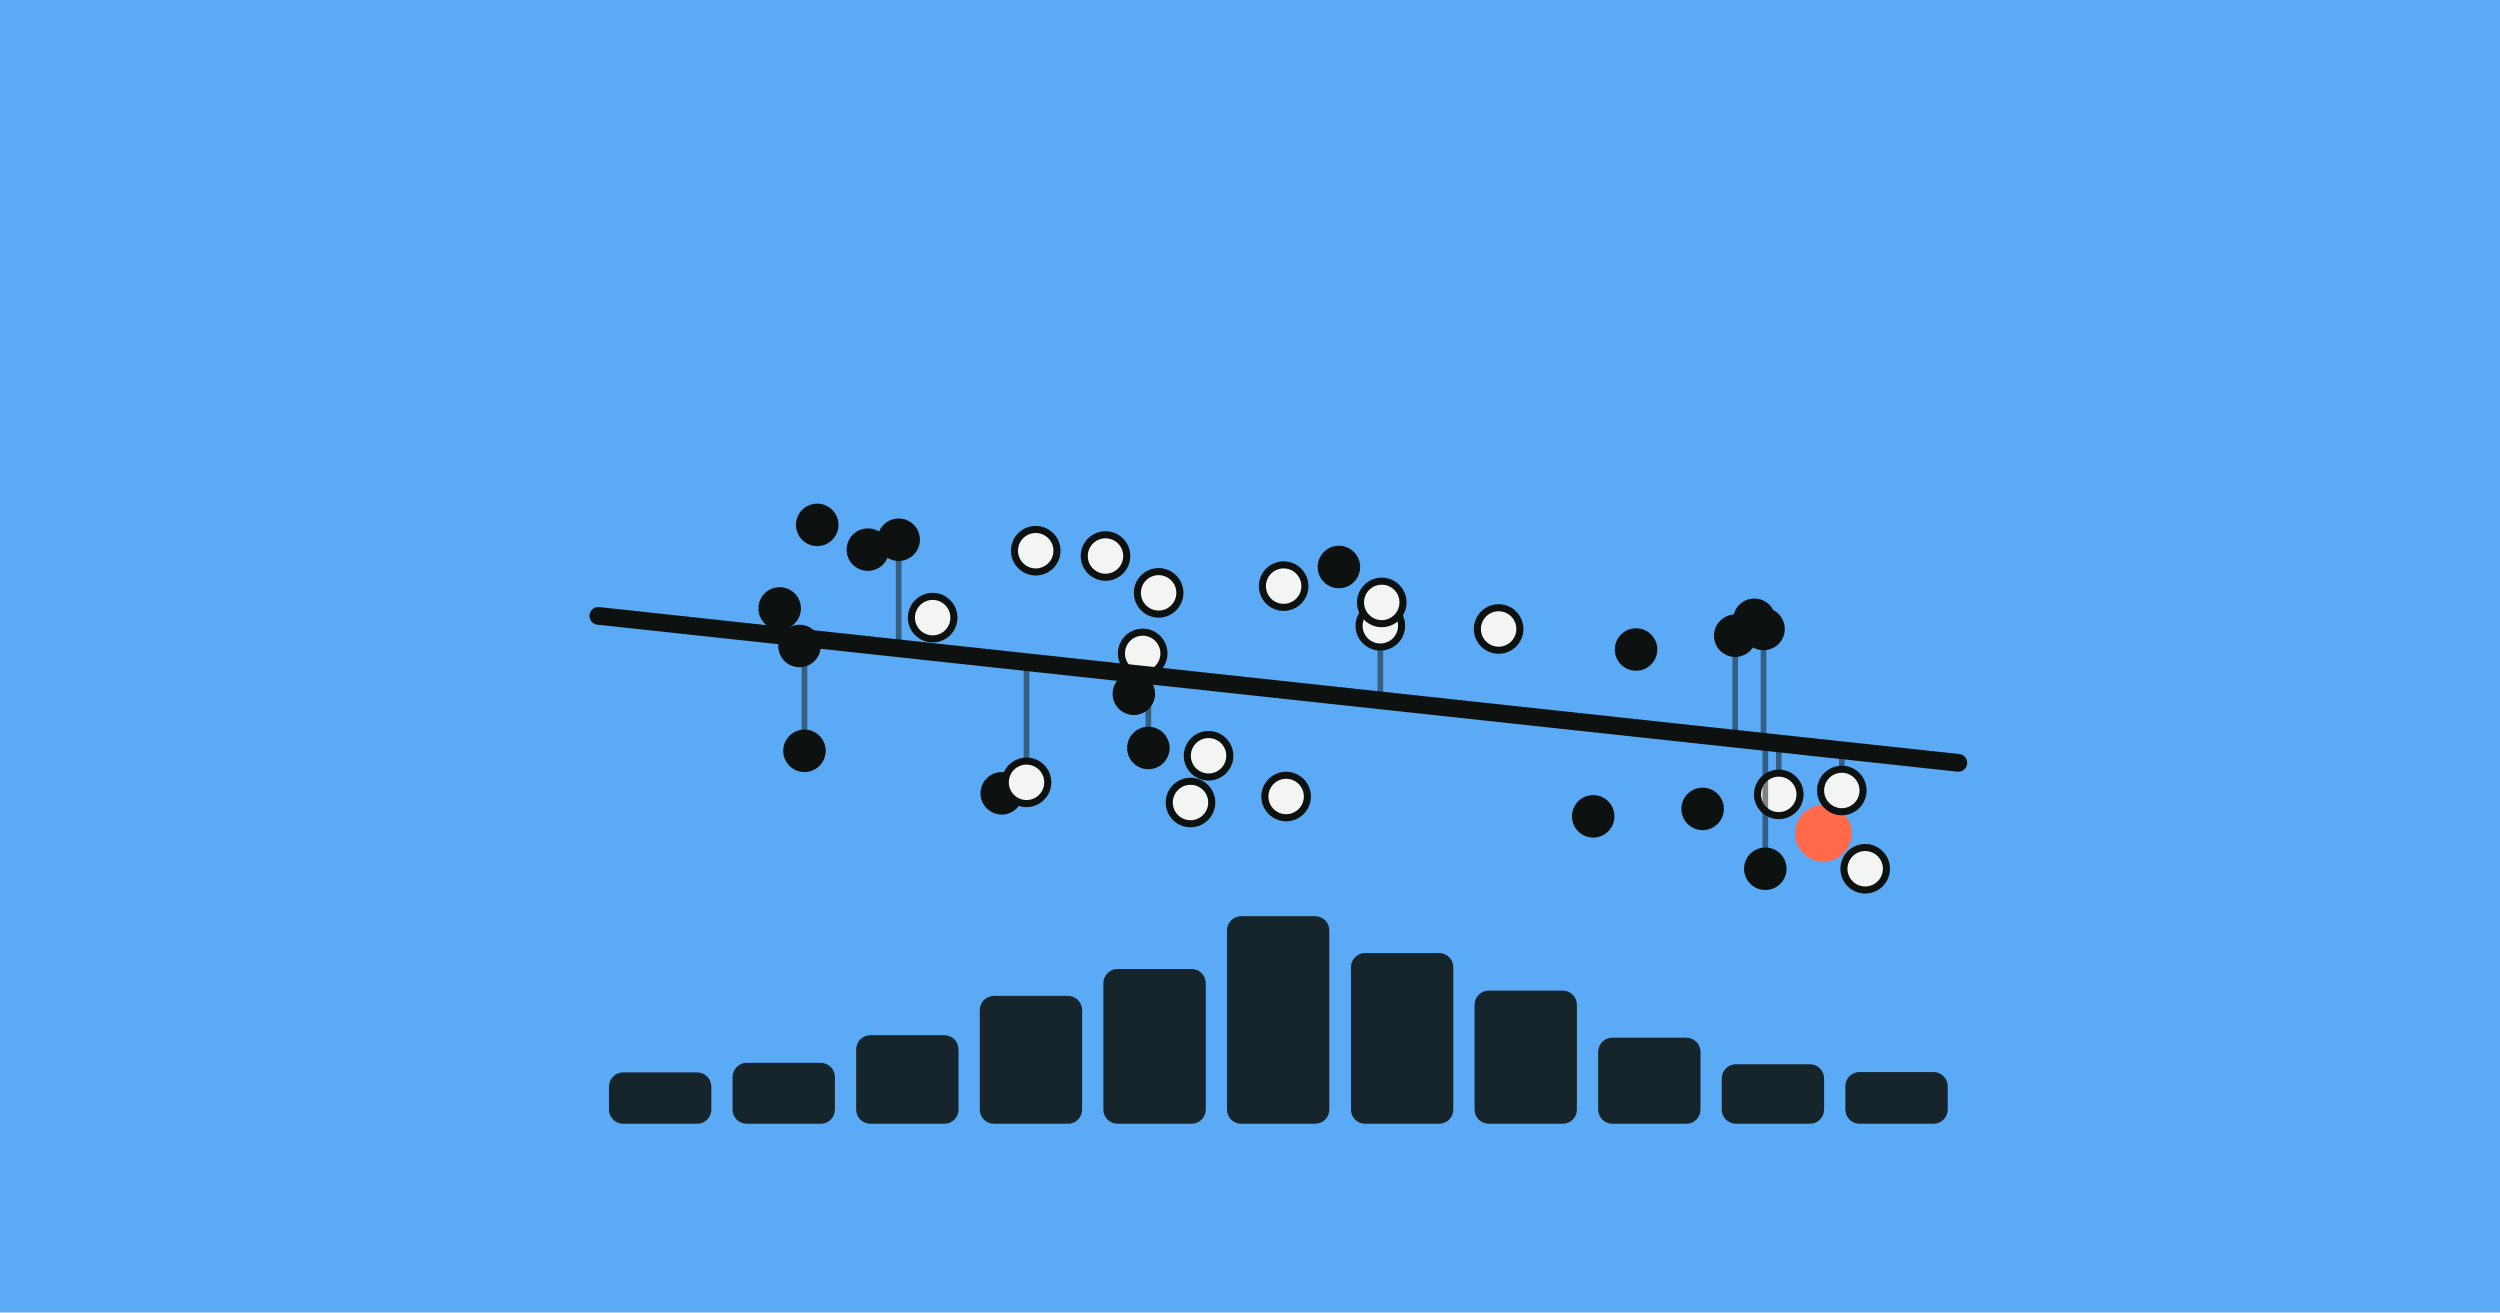
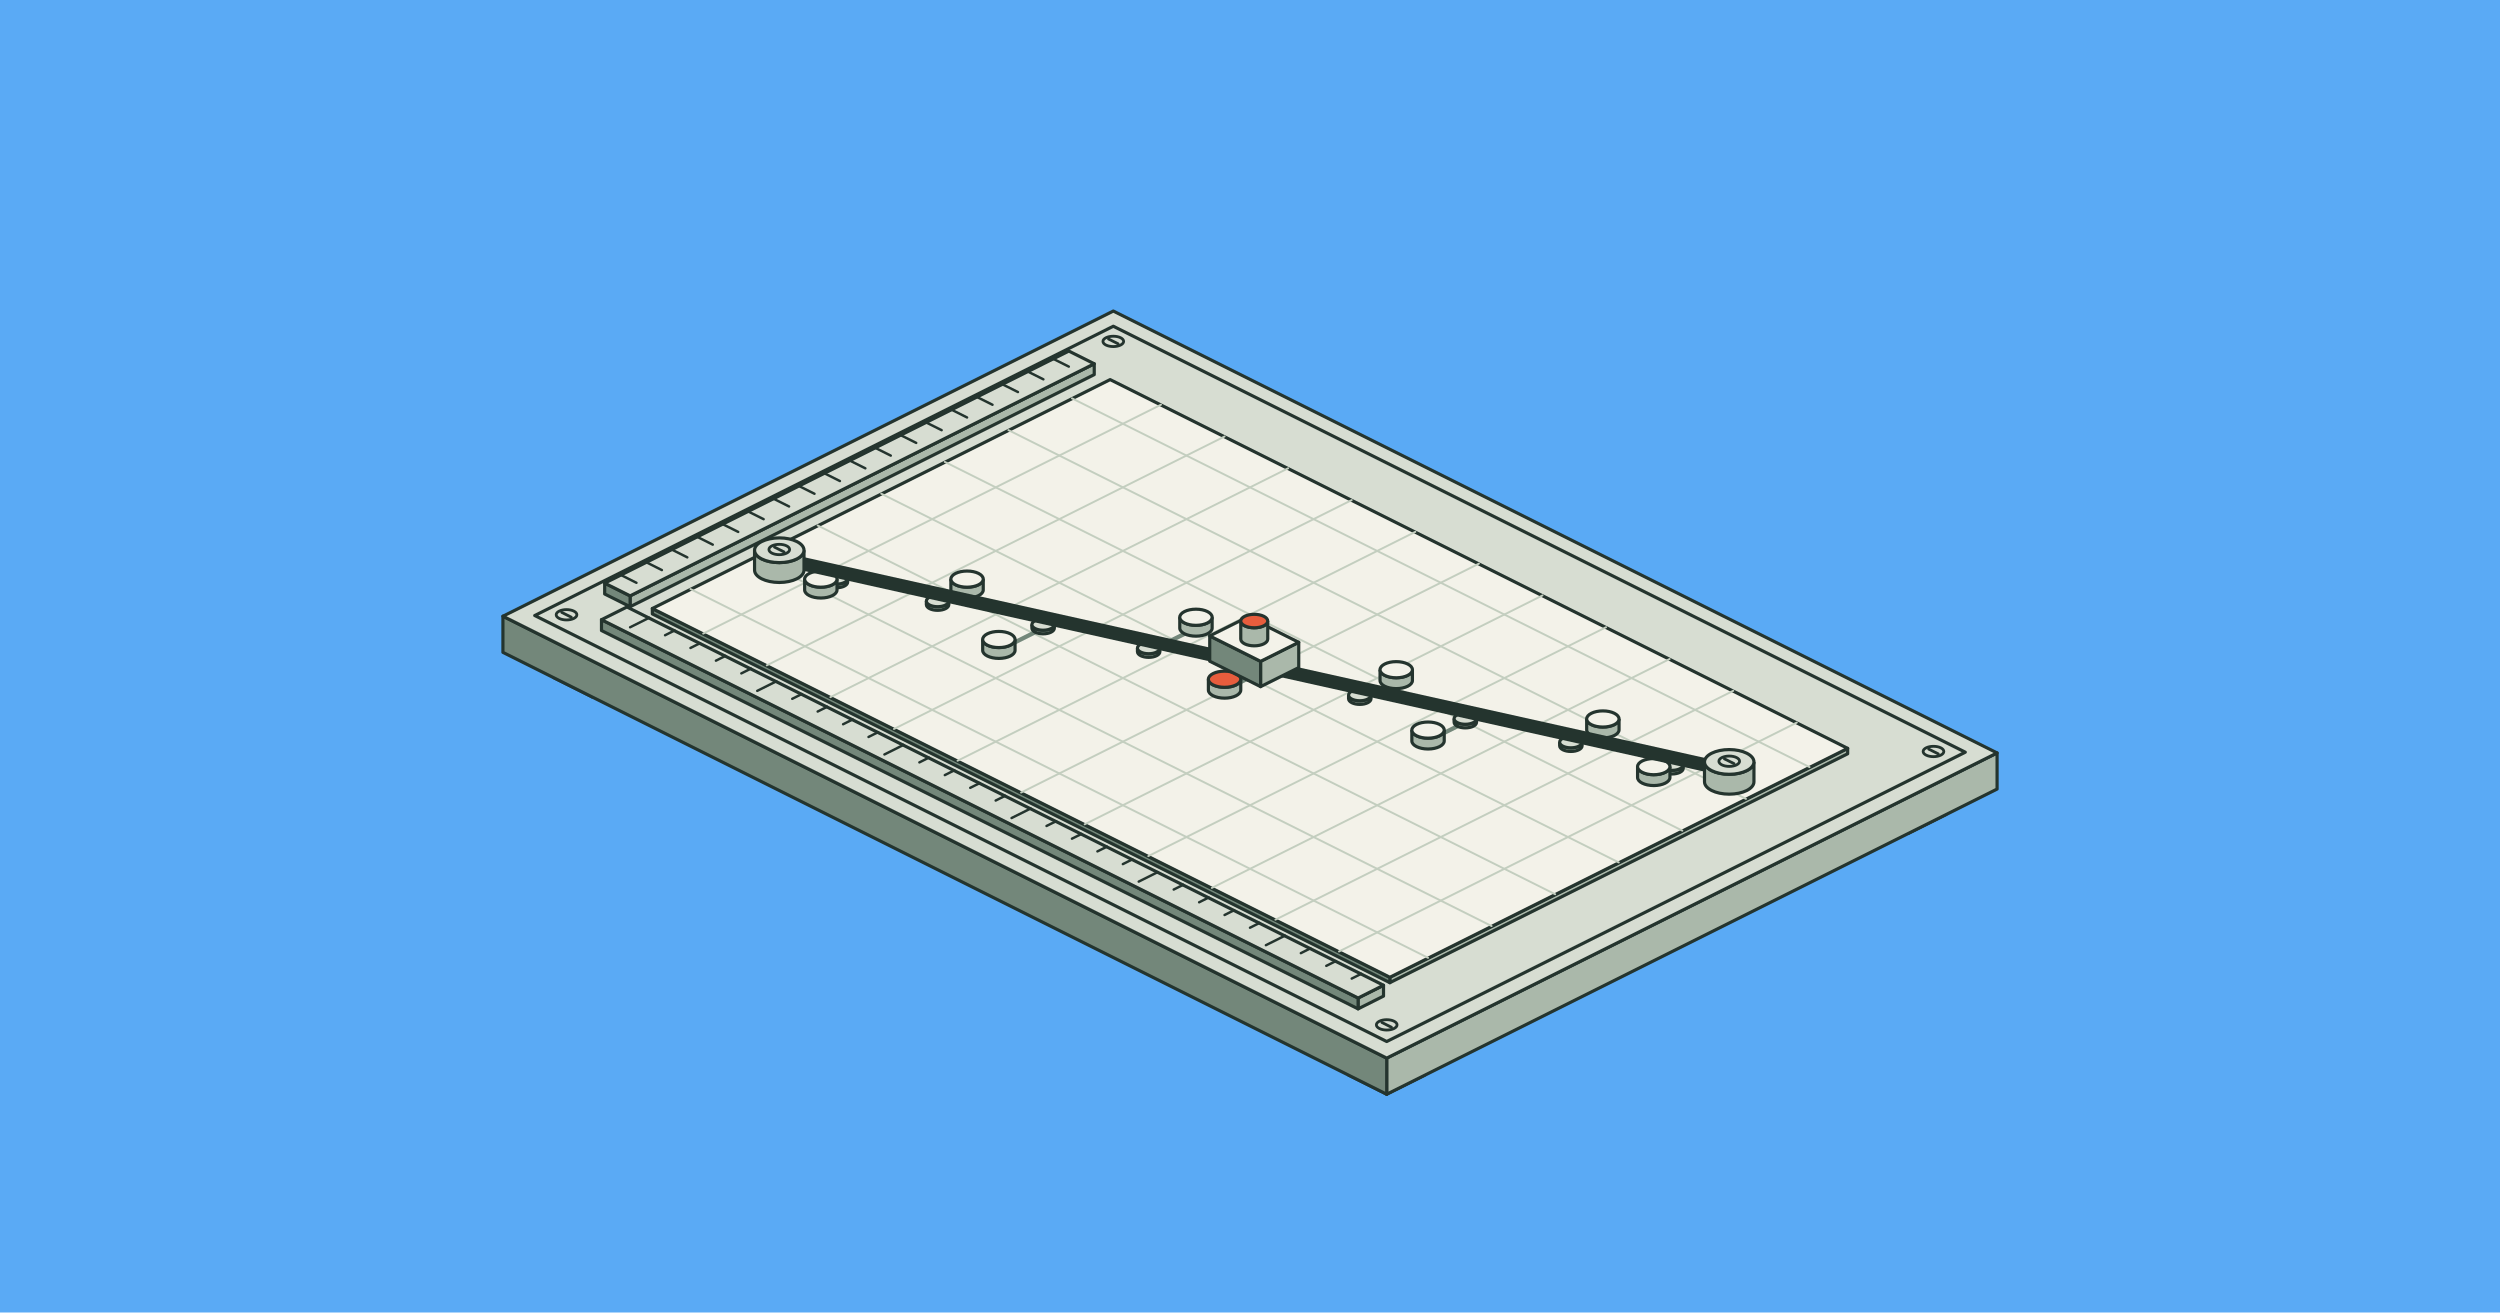
<svg xmlns="http://www.w3.org/2000/svg" viewBox="0 0 1200 630" width="1200" height="630">
  <rect width="1200" height="630" fill="#5aaaf5" />
  <g transform="translate(192 43) scale(1.7)">
-     <rect x="59" y="277.5" width="28.9" height="14.5" rx="4" fill="#0d1210" opacity="0.88" />
-     <rect x="93.9" y="274.8" width="28.9" height="17.2" rx="4" fill="#0d1210" opacity="0.88" />
-     <rect x="128.8" y="267" width="28.9" height="25" rx="4" fill="#0d1210" opacity="0.88" />
-     <rect x="163.7" y="255.9" width="28.9" height="36.1" rx="4" fill="#0d1210" opacity="0.88" />
-     <rect x="198.6" y="248.3" width="28.9" height="43.7" rx="4" fill="#0d1210" opacity="0.88" />
-     <rect x="233.5" y="233.4" width="28.9" height="58.6" rx="4" fill="#0d1210" opacity="0.88" />
-     <rect x="268.5" y="243.8" width="28.9" height="48.2" rx="4" fill="#0d1210" opacity="0.88" />
-     <rect x="303.4" y="254.4" width="28.9" height="37.6" rx="4" fill="#0d1210" opacity="0.88" />
-     <rect x="338.3" y="267.7" width="28.9" height="24.3" rx="4" fill="#0d1210" opacity="0.88" />
-     <rect x="373.2" y="275.2" width="28.9" height="16.8" rx="4" fill="#0d1210" opacity="0.88" />
-     <rect x="408.1" y="277.4" width="28.9" height="14.6" rx="4" fill="#0d1210" opacity="0.88" />
-     <line x1="385" y1="152.3" x2="385" y2="184.1" stroke="#0d1210" stroke-width="1.6" opacity="0.5" />
-     <circle cx="385" cy="152.3" r="6" fill="#0d1210" />
-     <circle cx="223.2" cy="201.3" r="6" fill="#f3f5f2" stroke="#0d1210" stroke-width="2" />
-     <circle cx="382.4" cy="149.7" r="6" fill="#0d1210" />
-     <circle cx="401.9" cy="210" r="8" fill="#ff6b4a" />
-     <circle cx="336.9" cy="205.2" r="6" fill="#0d1210" />
-     <circle cx="228.3" cy="188.1" r="6" fill="#f3f5f2" stroke="#0d1210" stroke-width="2" />
-     <line x1="114.2" y1="186.7" x2="114.2" y2="154.9" stroke="#0d1210" stroke-width="1.6" opacity="0.5" />
-     <circle cx="114.2" cy="186.7" r="6" fill="#0d1210" />
-     <circle cx="199.2" cy="131.7" r="6" fill="#f3f5f2" stroke="#0d1210" stroke-width="2" />
-     <circle cx="117.8" cy="122.9" r="6" fill="#0d1210" />
-     <line x1="389.3" y1="199" x2="389.3" y2="184.6" stroke="#0d1210" stroke-width="1.6" opacity="0.5" />
-     <circle cx="389.3" cy="199" r="6" fill="#f3f5f2" stroke="#0d1210" stroke-width="2" />
-     <circle cx="265.1" cy="134.8" r="6" fill="#0d1210" />
-     <circle cx="250.2" cy="199.6" r="6" fill="#f3f5f2" stroke="#0d1210" stroke-width="2" />
-     <line x1="211.3" y1="185.9" x2="211.3" y2="165.4" stroke="#0d1210" stroke-width="1.6" opacity="0.5" />
-     <circle cx="211.3" cy="185.9" r="6" fill="#0d1210" />
-     <circle cx="179.5" cy="130.2" r="6" fill="#f3f5f2" stroke="#0d1210" stroke-width="2" />
-     <circle cx="107.2" cy="146.5" r="6" fill="#0d1210" />
-     <line x1="209.7" y1="159.2" x2="209.7" y2="165.2" stroke="#0d1210" stroke-width="1.6" opacity="0.5" />
-     <circle cx="209.7" cy="159.2" r="6" fill="#f3f5f2" stroke="#0d1210" stroke-width="2" />
-     <circle cx="367.8" cy="203.1" r="6" fill="#0d1210" />
-     <circle cx="214.2" cy="142.1" r="6" fill="#f3f5f2" stroke="#0d1210" stroke-width="2" />
-     <line x1="385.5" y1="220" x2="385.5" y2="184.2" stroke="#0d1210" stroke-width="1.6" opacity="0.5" />
-     <circle cx="385.5" cy="220" r="6" fill="#0d1210" />
-     <circle cx="150.4" cy="149.1" r="6" fill="#f3f5f2" stroke="#0d1210" stroke-width="2" />
-     <circle cx="169.9" cy="198.7" r="6" fill="#0d1210" />
-     <line x1="276.8" y1="151.4" x2="276.8" y2="172.4" stroke="#0d1210" stroke-width="1.6" opacity="0.5" />
-     <circle cx="276.8" cy="151.4" r="6" fill="#f3f5f2" stroke="#0d1210" stroke-width="2" />
-     <circle cx="112.8" cy="157.1" r="6" fill="#0d1210" />
-     <circle cx="249.5" cy="140.2" r="6" fill="#f3f5f2" stroke="#0d1210" stroke-width="2" />
-     <line x1="140.8" y1="127.1" x2="140.8" y2="157.7" stroke="#0d1210" stroke-width="1.6" opacity="0.5" />
-     <circle cx="140.8" cy="127.1" r="6" fill="#0d1210" />
-     <circle cx="277.2" cy="144.8" r="6" fill="#f3f5f2" stroke="#0d1210" stroke-width="2" />
-     <circle cx="349" cy="158.1" r="6" fill="#0d1210" />
-     <line x1="176.9" y1="195.6" x2="176.9" y2="161.6" stroke="#0d1210" stroke-width="1.6" opacity="0.5" />
-     <circle cx="176.9" cy="195.6" r="6" fill="#f3f5f2" stroke="#0d1210" stroke-width="2" />
-     <circle cx="207.2" cy="170.6" r="6" fill="#0d1210" />
-     <circle cx="310.2" cy="152.3" r="6" fill="#f3f5f2" stroke="#0d1210" stroke-width="2" />
-     <line x1="377" y1="154.2" x2="377" y2="183.3" stroke="#0d1210" stroke-width="1.6" opacity="0.5" />
-     <circle cx="377" cy="154.2" r="6" fill="#0d1210" />
-     <circle cx="413.7" cy="220" r="6" fill="#f3f5f2" stroke="#0d1210" stroke-width="2" />
-     <circle cx="132.1" cy="129.9" r="6" fill="#0d1210" />
-     <line x1="407.1" y1="197.9" x2="407.1" y2="186.5" stroke="#0d1210" stroke-width="1.6" opacity="0.5" />
-     <circle cx="407.1" cy="197.9" r="6" fill="#f3f5f2" stroke="#0d1210" stroke-width="2" />
-     <line pathLength="1" x1="56" y1="148.6" x2="440" y2="190.1" stroke="#0d1210" stroke-width="5" stroke-linecap="round" />
+     <polygon points="212.17,85.3 212.17,92.44 201.4,97.82 201.4,90.68" fill="#aab8aa" stroke="#24342e" stroke-width=".9" stroke-linejoin="round" />
+     <polygon points="190.63,85.3 201.4,90.68 201.4,97.82 190.63,92.44" fill="#73877a" stroke="#24342e" stroke-width=".9" stroke-linejoin="round" />
+     <polygon points="201.4,79.91 212.17,85.3 201.4,90.68 190.63,85.3" fill="#24342e" stroke="#24342e" stroke-width=".9" stroke-linejoin="round" />
+     <polygon points="436.57,197.5 436.57,204.64 425.8,210.02 425.8,202.88" fill="#aab8aa" stroke="#24342e" stroke-width=".9" stroke-linejoin="round" />
+     <polygon points="415.03,197.5 425.8,202.88 425.8,210.02 415.03,204.64" fill="#73877a" stroke="#24342e" stroke-width=".9" stroke-linejoin="round" />
+     <polygon points="425.8,192.11 436.57,197.5 425.8,202.88 415.03,197.5" fill="#24342e" stroke="#24342e" stroke-width=".9" stroke-linejoin="round" />
+     <polygon points="64.97,158.9 64.97,166.04 54.2,171.43 54.2,164.29" fill="#aab8aa" stroke="#24342e" stroke-width=".9" stroke-linejoin="round" />
+     <polygon points="43.43,158.9 54.2,164.29 54.2,171.43 43.43,166.04" fill="#73877a" stroke="#24342e" stroke-width=".9" stroke-linejoin="round" />
+     <polygon points="54.2,153.52 64.97,158.9 54.2,164.29 43.43,158.9" fill="#24342e" stroke="#24342e" stroke-width=".9" stroke-linejoin="round" />
+     <polygon points="289.37,271.1 289.37,278.24 278.6,283.63 278.6,276.49" fill="#aab8aa" stroke="#24342e" stroke-width=".9" stroke-linejoin="round" />
+     <polygon points="267.83,271.1 278.6,276.49 278.6,283.63 267.83,278.24" fill="#73877a" stroke="#24342e" stroke-width=".9" stroke-linejoin="round" />
+     <polygon points="278.6,265.72 289.37,271.1 278.6,276.49 267.83,271.1" fill="#24342e" stroke="#24342e" stroke-width=".9" stroke-linejoin="round" />
+     <polygon points="450.94,187.3 450.94,197.5 278.6,283.67 278.6,273.47" fill="#aab8aa" stroke="#24342e" stroke-width=".9" stroke-linejoin="round" />
+     <polygon points="29.06,148.7 278.6,273.47 278.6,283.67 29.06,158.9" fill="#73877a" stroke="#24342e" stroke-width=".9" stroke-linejoin="round" />
+     <polygon points="201.4,62.53 450.94,187.3 278.6,273.47 29.06,148.7" fill="#d7ddd2" stroke="#24342e" stroke-width=".9" stroke-linejoin="round" />
+     <polygon points="201.4,66.82 441.96,187.09 278.6,268.78 38.04,148.5" fill="#d7ddd2" stroke="#24342e" stroke-width=".9" stroke-linejoin="round" />
+     <ellipse cx="201.4" cy="71.1" rx="2.92" ry="1.46" fill="none" stroke="#24342e" stroke-width="0.8" />
+     <path d="M200.06 70.43L202.75 71.77" fill="none" stroke="#24342e" stroke-width="0.8" stroke-linecap="round" stroke-linejoin="round" />
+     <ellipse cx="47.02" cy="148.29" rx="2.92" ry="1.46" fill="none" stroke="#24342e" stroke-width="0.8" />
+     <path d="M45.67 147.62L48.36 148.97" fill="none" stroke="#24342e" stroke-width="0.8" stroke-linecap="round" stroke-linejoin="round" />
+     <ellipse cx="432.98" cy="186.89" rx="2.92" ry="1.46" fill="none" stroke="#24342e" stroke-width="0.8" />
+     <path d="M431.64 186.22L434.33 187.56" fill="none" stroke="#24342e" stroke-width="0.8" stroke-linecap="round" stroke-linejoin="round" />
+     <ellipse cx="278.6" cy="264.08" rx="2.92" ry="1.46" fill="none" stroke="#24342e" stroke-width="0.8" />
+     <path d="M277.25 263.41L279.94 264.76" fill="none" stroke="#24342e" stroke-width="0.8" stroke-linecap="round" stroke-linejoin="round" />
+     <polygon points="408.75,186.01 408.75,187.54 279.49,252.17 279.49,250.64" fill="#aab8aa" stroke="#24342e" stroke-width=".9" stroke-linejoin="round" />
+     <polygon points="71.25,146.52 279.49,250.64 279.49,252.17 71.25,148.05" fill="#73877a" stroke="#24342e" stroke-width=".9" stroke-linejoin="round" />
+     <polygon points="200.51,81.89 408.75,186.01 279.49,250.64 71.25,146.52" fill="#f3f2e9" stroke="#24342e" stroke-width=".9" stroke-linejoin="round" />
+     <path d="M214.87 88.97L85.61 153.6" fill="none" stroke="#c3cebf" stroke-width="0.55" stroke-linecap="round" stroke-linejoin="round" />
+     <path d="M232.82 97.95L103.56 162.57" fill="none" stroke="#c3cebf" stroke-width="0.55" stroke-linecap="round" stroke-linejoin="round" />
+     <path d="M250.77 106.92L121.52 171.55" fill="none" stroke="#c3cebf" stroke-width="0.55" stroke-linecap="round" stroke-linejoin="round" />
+     <path d="M268.72 115.9L139.47 180.53" fill="none" stroke="#c3cebf" stroke-width="0.55" stroke-linecap="round" stroke-linejoin="round" />
+     <path d="M286.68 124.87L157.42 189.5" fill="none" stroke="#c3cebf" stroke-width="0.55" stroke-linecap="round" stroke-linejoin="round" />
+     <path d="M304.63 133.85L175.37 198.48" fill="none" stroke="#c3cebf" stroke-width="0.55" stroke-linecap="round" stroke-linejoin="round" />
+     <path d="M322.58 142.83L193.32 207.45" fill="none" stroke="#c3cebf" stroke-width="0.55" stroke-linecap="round" stroke-linejoin="round" />
+     <path d="M340.53 151.8L211.28 216.43" fill="none" stroke="#c3cebf" stroke-width="0.55" stroke-linecap="round" stroke-linejoin="round" />
+     <path d="M358.48 160.78L229.23 225.41" fill="none" stroke="#c3cebf" stroke-width="0.55" stroke-linecap="round" stroke-linejoin="round" />
+     <path d="M376.44 169.75L247.18 234.38" fill="none" stroke="#c3cebf" stroke-width="0.55" stroke-linecap="round" stroke-linejoin="round" />
+     <path d="M394.39 178.73L265.13 243.36" fill="none" stroke="#c3cebf" stroke-width="0.55" stroke-linecap="round" stroke-linejoin="round" />
+     <path d="M189.73 87.18L397.98 191.3" fill="none" stroke="#c3cebf" stroke-width="0.55" stroke-linecap="round" stroke-linejoin="round" />
+     <path d="M171.78 96.15L380.03 200.27" fill="none" stroke="#c3cebf" stroke-width="0.55" stroke-linecap="round" stroke-linejoin="round" />
+     <path d="M153.83 105.13L362.07 209.25" fill="none" stroke="#c3cebf" stroke-width="0.55" stroke-linecap="round" stroke-linejoin="round" />
+     <path d="M135.88 114.1L344.12 218.22" fill="none" stroke="#c3cebf" stroke-width="0.55" stroke-linecap="round" stroke-linejoin="round" />
+     <path d="M117.93 123.08L326.17 227.2" fill="none" stroke="#c3cebf" stroke-width="0.55" stroke-linecap="round" stroke-linejoin="round" />
+     <path d="M99.97 132.06L308.22 236.18" fill="none" stroke="#c3cebf" stroke-width="0.55" stroke-linecap="round" stroke-linejoin="round" />
+     <path d="M82.02 141.03L290.27 245.15" fill="none" stroke="#c3cebf" stroke-width="0.55" stroke-linecap="round" stroke-linejoin="round" />
+     <polygon points="277.7,252.9 277.7,255.96 270.52,259.56 270.52,256.5" fill="#aab8aa" stroke="#24342e" stroke-width=".9" stroke-linejoin="round" />
+     <polygon points="56.89,149.68 270.52,256.5 270.52,259.56 56.89,152.74" fill="#73877a" stroke="#24342e" stroke-width=".9" stroke-linejoin="round" />
+     <polygon points="64.07,146.09 277.7,252.9 270.52,256.5 56.89,149.68" fill="#d7ddd2" stroke="#24342e" stroke-width=".9" stroke-linejoin="round" />
+     <polygon points="196.02,77.42 196.02,80.48 64.97,146.01 64.97,142.95" fill="#aab8aa" stroke="#24342e" stroke-width=".9" stroke-linejoin="round" />
+     <polygon points="57.79,139.36 64.97,142.95 64.97,146.01 57.79,142.42" fill="#73877a" stroke="#24342e" stroke-width=".9" stroke-linejoin="round" />
+     <polygon points="188.84,73.83 196.02,77.42 64.97,142.95 57.79,139.36" fill="#d7ddd2" stroke="#24342e" stroke-width=".9" stroke-linejoin="round" />
+     <path d="M70.35 149.13L64.97 151.82" fill="none" stroke="#24342e" stroke-width="0.7" stroke-linecap="round" stroke-linejoin="round" />
+     <path d="M77.53 152.72L74.84 154.07" fill="none" stroke="#24342e" stroke-width="0.7" stroke-linecap="round" stroke-linejoin="round" />
+     <path d="M84.72 156.31L82.02 157.66" fill="none" stroke="#24342e" stroke-width="0.7" stroke-linecap="round" stroke-linejoin="round" />
+     <path d="M91.9 159.9L89.2 161.25" fill="none" stroke="#24342e" stroke-width="0.7" stroke-linecap="round" stroke-linejoin="round" />
+     <path d="M99.08 163.49L96.38 164.84" fill="none" stroke="#24342e" stroke-width="0.7" stroke-linecap="round" stroke-linejoin="round" />
+     <path d="M106.26 167.08L100.87 169.77" fill="none" stroke="#24342e" stroke-width="0.7" stroke-linecap="round" stroke-linejoin="round" />
+     <path d="M113.44 170.67L110.75 172.02" fill="none" stroke="#24342e" stroke-width="0.7" stroke-linecap="round" stroke-linejoin="round" />
+     <path d="M120.62 174.26L117.93 175.61" fill="none" stroke="#24342e" stroke-width="0.7" stroke-linecap="round" stroke-linejoin="round" />
+     <path d="M127.8 177.85L125.11 179.2" fill="none" stroke="#24342e" stroke-width="0.7" stroke-linecap="round" stroke-linejoin="round" />
+     <path d="M134.98 181.44L132.29 182.79" fill="none" stroke="#24342e" stroke-width="0.7" stroke-linecap="round" stroke-linejoin="round" />
+     <path d="M142.16 185.03L136.78 187.73" fill="none" stroke="#24342e" stroke-width="0.7" stroke-linecap="round" stroke-linejoin="round" />
+     <path d="M149.34 188.62L146.65 189.97" fill="none" stroke="#24342e" stroke-width="0.7" stroke-linecap="round" stroke-linejoin="round" />
+     <path d="M156.52 192.21L153.83 193.56" fill="none" stroke="#24342e" stroke-width="0.7" stroke-linecap="round" stroke-linejoin="round" />
+     <path d="M163.7 195.81L161.01 197.15" fill="none" stroke="#24342e" stroke-width="0.7" stroke-linecap="round" stroke-linejoin="round" />
+     <path d="M170.88 199.4L168.19 200.74" fill="none" stroke="#24342e" stroke-width="0.7" stroke-linecap="round" stroke-linejoin="round" />
+     <path d="M178.07 202.99L172.68 205.68" fill="none" stroke="#24342e" stroke-width="0.7" stroke-linecap="round" stroke-linejoin="round" />
+     <path d="M185.25 206.58L182.55 207.92" fill="none" stroke="#24342e" stroke-width="0.7" stroke-linecap="round" stroke-linejoin="round" />
+     <path d="M192.43 210.17L189.73 211.51" fill="none" stroke="#24342e" stroke-width="0.7" stroke-linecap="round" stroke-linejoin="round" />
+     <path d="M199.61 213.76L196.92 215.1" fill="none" stroke="#24342e" stroke-width="0.7" stroke-linecap="round" stroke-linejoin="round" />
+     <path d="M206.79 217.35L204.1 218.69" fill="none" stroke="#24342e" stroke-width="0.7" stroke-linecap="round" stroke-linejoin="round" />
+     <path d="M213.97 220.94L208.58 223.63" fill="none" stroke="#24342e" stroke-width="0.7" stroke-linecap="round" stroke-linejoin="round" />
+     <path d="M221.15 224.53L218.46 225.87" fill="none" stroke="#24342e" stroke-width="0.7" stroke-linecap="round" stroke-linejoin="round" />
+     <path d="M228.33 228.12L225.64 229.47" fill="none" stroke="#24342e" stroke-width="0.7" stroke-linecap="round" stroke-linejoin="round" />
+     <path d="M235.51 231.71L232.82 233.06" fill="none" stroke="#24342e" stroke-width="0.7" stroke-linecap="round" stroke-linejoin="round" />
+     <path d="M242.69 235.3L240 236.65" fill="none" stroke="#24342e" stroke-width="0.7" stroke-linecap="round" stroke-linejoin="round" />
+     <path d="M249.87 238.89L244.49 241.58" fill="none" stroke="#24342e" stroke-width="0.7" stroke-linecap="round" stroke-linejoin="round" />
+     <path d="M257.05 242.48L254.36 243.83" fill="none" stroke="#24342e" stroke-width="0.7" stroke-linecap="round" stroke-linejoin="round" />
+     <path d="M264.24 246.07L261.54 247.42" fill="none" stroke="#24342e" stroke-width="0.7" stroke-linecap="round" stroke-linejoin="round" />
+     <path d="M271.42 249.66L268.72 251.01" fill="none" stroke="#24342e" stroke-width="0.7" stroke-linecap="round" stroke-linejoin="round" />
+     <path d="M184.35 75.98L188.84 78.22" fill="none" stroke="#24342e" stroke-width="0.7" stroke-linecap="round" stroke-linejoin="round" />
+     <path d="M177.17 79.57L181.66 81.81" fill="none" stroke="#24342e" stroke-width="0.7" stroke-linecap="round" stroke-linejoin="round" />
+     <path d="M169.99 83.16L174.48 85.4" fill="none" stroke="#24342e" stroke-width="0.7" stroke-linecap="round" stroke-linejoin="round" />
+     <path d="M162.81 86.75L167.29 88.99" fill="none" stroke="#24342e" stroke-width="0.7" stroke-linecap="round" stroke-linejoin="round" />
+     <path d="M155.63 90.34L160.11 92.58" fill="none" stroke="#24342e" stroke-width="0.7" stroke-linecap="round" stroke-linejoin="round" />
+     <path d="M148.44 93.93L152.93 96.17" fill="none" stroke="#24342e" stroke-width="0.7" stroke-linecap="round" stroke-linejoin="round" />
+     <path d="M141.26 97.52L145.75 99.76" fill="none" stroke="#24342e" stroke-width="0.7" stroke-linecap="round" stroke-linejoin="round" />
+     <path d="M134.08 101.11L138.57 103.35" fill="none" stroke="#24342e" stroke-width="0.7" stroke-linecap="round" stroke-linejoin="round" />
+     <path d="M126.9 104.7L131.39 106.94" fill="none" stroke="#24342e" stroke-width="0.7" stroke-linecap="round" stroke-linejoin="round" />
+     <path d="M119.72 108.29L124.21 110.53" fill="none" stroke="#24342e" stroke-width="0.7" stroke-linecap="round" stroke-linejoin="round" />
+     <path d="M112.54 111.88L117.03 114.12" fill="none" stroke="#24342e" stroke-width="0.7" stroke-linecap="round" stroke-linejoin="round" />
+     <path d="M105.36 115.47L109.85 117.71" fill="none" stroke="#24342e" stroke-width="0.7" stroke-linecap="round" stroke-linejoin="round" />
+     <path d="M98.18 119.06L102.67 121.3" fill="none" stroke="#24342e" stroke-width="0.7" stroke-linecap="round" stroke-linejoin="round" />
+     <path d="M91 122.65L95.49 124.89" fill="none" stroke="#24342e" stroke-width="0.7" stroke-linecap="round" stroke-linejoin="round" />
+     <path d="M83.82 126.24L88.31 128.49" fill="none" stroke="#24342e" stroke-width="0.7" stroke-linecap="round" stroke-linejoin="round" />
+     <path d="M76.64 129.83L81.12 132.08" fill="none" stroke="#24342e" stroke-width="0.7" stroke-linecap="round" stroke-linejoin="round" />
+     <path d="M69.46 133.42L73.94 135.67" fill="none" stroke="#24342e" stroke-width="0.7" stroke-linecap="round" stroke-linejoin="round" />
+     <path d="M62.28 137.01L66.76 139.26" fill="none" stroke="#24342e" stroke-width="0.7" stroke-linecap="round" stroke-linejoin="round" />
+     <path d="M118.82 141.28L123.23 139.07" fill="none" stroke="#73877a" stroke-width="1.2" stroke-linecap="round" stroke-linejoin="round" />
+     <path d="M120.06 138.05A3.17 1.59 0 0 0 126.4 138.05V139.07A3.17 1.59 0 0 1 120.06 139.07Z" fill="#aab8aa" stroke="#24342e" stroke-width=".9" />
+     <ellipse cx="123.23" cy="138.05" rx="3.17" ry="1.59" fill="#d7ddd2" stroke="#24342e" stroke-width=".9" />
+     <path d="M114.25 138.22A4.57 2.28 0 0 0 123.39 138.22V141.28A4.57 2.28 0 0 1 114.25 141.28Z" fill="#aab8aa" stroke="#24342e" stroke-width=".9" />
+     <ellipse cx="118.82" cy="138.22" rx="4.57" ry="2.28" fill="#f3f2e9" stroke="#24342e" stroke-width=".9" />
+     <path d="M160.11 141.28L151.79 145.44" fill="none" stroke="#73877a" stroke-width="1.2" stroke-linecap="round" stroke-linejoin="round" />
+     <path d="M148.62 144.42A3.17 1.59 0 0 0 154.96 144.42V145.44A3.17 1.59 0 0 1 148.62 145.44Z" fill="#aab8aa" stroke="#24342e" stroke-width=".9" />
+     <ellipse cx="151.79" cy="144.42" rx="3.17" ry="1.59" fill="#d7ddd2" stroke="#24342e" stroke-width=".9" />
+     <path d="M155.54 138.22A4.57 2.28 0 0 0 164.68 138.22V141.28A4.57 2.28 0 0 1 155.54 141.28Z" fill="#aab8aa" stroke="#24342e" stroke-width=".9" />
+     <ellipse cx="160.11" cy="138.22" rx="4.57" ry="2.28" fill="#f3f2e9" stroke="#24342e" stroke-width=".9" />
+     <path d="M169.09 158.33L181.59 152.08" fill="none" stroke="#73877a" stroke-width="1.2" stroke-linecap="round" stroke-linejoin="round" />
+     <path d="M178.42 151.06A3.17 1.59 0 0 0 184.76 151.06V152.08A3.17 1.59 0 0 1 178.42 152.08Z" fill="#aab8aa" stroke="#24342e" stroke-width=".9" />
+     <ellipse cx="181.59" cy="151.06" rx="3.17" ry="1.59" fill="#d7ddd2" stroke="#24342e" stroke-width=".9" />
+     <path d="M164.52 155.27A4.57 2.28 0 0 0 173.66 155.27V158.33A4.57 2.28 0 0 1 164.52 158.33Z" fill="#aab8aa" stroke="#24342e" stroke-width=".9" />
+     <ellipse cx="169.09" cy="155.27" rx="4.57" ry="2.28" fill="#f3f2e9" stroke="#24342e" stroke-width=".9" />
+     <path d="M224.74 152.05L211.39 158.72" fill="none" stroke="#73877a" stroke-width="1.2" stroke-linecap="round" stroke-linejoin="round" />
+     <path d="M208.22 157.7A3.17 1.59 0 0 0 214.56 157.7V158.72A3.17 1.59 0 0 1 208.22 158.72Z" fill="#aab8aa" stroke="#24342e" stroke-width=".9" />
+     <ellipse cx="211.39" cy="157.7" rx="3.17" ry="1.59" fill="#d7ddd2" stroke="#24342e" stroke-width=".9" />
+     <path d="M220.17 148.99A4.57 2.28 0 0 0 229.31 148.99V152.05A4.57 2.28 0 0 1 220.17 152.05Z" fill="#aab8aa" stroke="#24342e" stroke-width=".9" />
+     <ellipse cx="224.74" cy="148.99" rx="4.57" ry="2.28" fill="#f3f2e9" stroke="#24342e" stroke-width=".9" />
+     <path d="M232.82 169.55L241.2 165.36" fill="none" stroke="#73877a" stroke-width="1.2" stroke-linecap="round" stroke-linejoin="round" />
+     <path d="M238.03 164.34A3.17 1.59 0 0 0 244.37 164.34V165.36A3.17 1.59 0 0 1 238.03 165.36Z" fill="#aab8aa" stroke="#24342e" stroke-width=".9" />
+     <ellipse cx="241.2" cy="164.34" rx="3.17" ry="1.59" fill="#d7ddd2" stroke="#24342e" stroke-width=".9" />
+     <path d="M228.25 166.49A4.57 2.28 0 0 0 237.39 166.49V169.55A4.57 2.28 0 0 1 228.25 169.55Z" fill="#aab8aa" stroke="#24342e" stroke-width=".9" />
+     <ellipse cx="232.82" cy="166.49" rx="4.57" ry="2.28" fill="#e75d3d" stroke="#24342e" stroke-width=".9" />
+     <path d="M281.29 166.86L271 172" fill="none" stroke="#73877a" stroke-width="1.2" stroke-linecap="round" stroke-linejoin="round" />
+     <path d="M267.83 170.98A3.17 1.59 0 0 0 274.17 170.98V172A3.17 1.59 0 0 1 267.83 172Z" fill="#aab8aa" stroke="#24342e" stroke-width=".9" />
+     <ellipse cx="271" cy="170.98" rx="3.17" ry="1.59" fill="#d7ddd2" stroke="#24342e" stroke-width=".9" />
+     <path d="M276.72 163.8A4.57 2.28 0 0 0 285.86 163.8V166.86A4.57 2.28 0 0 1 276.72 166.86Z" fill="#aab8aa" stroke="#24342e" stroke-width=".9" />
+     <ellipse cx="281.29" cy="163.8" rx="4.57" ry="2.28" fill="#f3f2e9" stroke="#24342e" stroke-width=".9" />
+     <path d="M290.27 183.91L300.8 178.64" fill="none" stroke="#73877a" stroke-width="1.2" stroke-linecap="round" stroke-linejoin="round" />
+     <path d="M297.63 177.62A3.17 1.59 0 0 0 303.97 177.62V178.64A3.17 1.59 0 0 1 297.63 178.64Z" fill="#aab8aa" stroke="#24342e" stroke-width=".9" />
+     <ellipse cx="300.8" cy="177.62" rx="3.17" ry="1.59" fill="#d7ddd2" stroke="#24342e" stroke-width=".9" />
+     <path d="M285.7 180.85A4.57 2.28 0 0 0 294.84 180.85V183.91A4.57 2.28 0 0 1 285.7 183.91Z" fill="#aab8aa" stroke="#24342e" stroke-width=".9" />
+     <ellipse cx="290.27" cy="180.85" rx="4.57" ry="2.28" fill="#f3f2e9" stroke="#24342e" stroke-width=".9" />
+     <path d="M339.63 180.77L330.6 185.29" fill="none" stroke="#73877a" stroke-width="1.2" stroke-linecap="round" stroke-linejoin="round" />
+     <path d="M327.43 184.27A3.17 1.59 0 0 0 333.77 184.27V185.29A3.17 1.59 0 0 1 327.43 185.29Z" fill="#aab8aa" stroke="#24342e" stroke-width=".9" />
+     <ellipse cx="330.6" cy="184.27" rx="3.17" ry="1.59" fill="#d7ddd2" stroke="#24342e" stroke-width=".9" />
+     <path d="M335.06 177.71A4.57 2.28 0 0 0 344.2 177.71V180.77A4.57 2.28 0 0 1 335.06 180.77Z" fill="#aab8aa" stroke="#24342e" stroke-width=".9" />
+     <ellipse cx="339.63" cy="177.71" rx="4.57" ry="2.28" fill="#f3f2e9" stroke="#24342e" stroke-width=".9" />
+     <path d="M354 194.23L359.16 191.65" fill="none" stroke="#73877a" stroke-width="1.2" stroke-linecap="round" stroke-linejoin="round" />
+     <path d="M355.99 190.63A3.17 1.59 0 0 0 362.33 190.63V191.65A3.17 1.59 0 0 1 355.99 191.65Z" fill="#aab8aa" stroke="#24342e" stroke-width=".9" />
+     <ellipse cx="359.16" cy="190.63" rx="3.17" ry="1.59" fill="#d7ddd2" stroke="#24342e" stroke-width=".9" />
+     <path d="M349.43 191.17A4.57 2.28 0 0 0 358.57 191.17V194.23A4.57 2.28 0 0 1 349.43 194.23Z" fill="#aab8aa" stroke="#24342e" stroke-width=".9" />
+     <ellipse cx="354" cy="191.17" rx="4.57" ry="2.28" fill="#f3f2e9" stroke="#24342e" stroke-width=".9" />
+     <path d="M107.09 132.41L375.31 192.19" fill="none" stroke="#24342e" stroke-width="3.8" stroke-linecap="round" stroke-linejoin="round" />
+     <path d="M100.11 130.07A6.98 3.49 0 0 0 114.07 130.07V135.68A6.98 3.49 0 0 1 100.11 135.68Z" fill="#aab8aa" stroke="#24342e" stroke-width=".9" />
+     <ellipse cx="107.09" cy="130.07" rx="6.98" ry="3.49" fill="#d7ddd2" stroke="#24342e" stroke-width=".9" />
+     <ellipse cx="107.09" cy="129.86" rx="2.92" ry="1.46" fill="none" stroke="#24342e" stroke-width="0.8" />
+     <path d="M105.74 129.19L108.43 130.54" fill="none" stroke="#24342e" stroke-width="0.8" stroke-linecap="round" stroke-linejoin="round" />
+     <path d="M368.33 189.84A6.98 3.49 0 0 0 382.29 189.84V195.45A6.98 3.49 0 0 1 368.33 195.45Z" fill="#aab8aa" stroke="#24342e" stroke-width=".9" />
+     <ellipse cx="375.31" cy="189.84" rx="6.98" ry="3.49" fill="#d7ddd2" stroke="#24342e" stroke-width=".9" />
+     <ellipse cx="375.31" cy="189.64" rx="2.92" ry="1.46" fill="none" stroke="#24342e" stroke-width="0.8" />
+     <path d="M373.96 188.97L376.65 190.31" fill="none" stroke="#24342e" stroke-width="0.8" stroke-linecap="round" stroke-linejoin="round" />
+     <g class="i-plotter" style="--travel-x:64.57px;--travel-y:14.39px">
+       <polygon points="253.76,156.06 253.76,163.2 242.99,168.58 242.99,161.44" fill="#aab8aa" stroke="#24342e" stroke-width=".9" stroke-linejoin="round" />
+       <polygon points="228.63,154.26 242.99,161.44 242.99,168.58 228.63,161.4" fill="#73877a" stroke="#24342e" stroke-width=".9" stroke-linejoin="round" />
+       <polygon points="239.4,148.88 253.76,156.06 242.99,161.44 228.63,154.26" fill="#f3f2e9" stroke="#24342e" stroke-width=".9" stroke-linejoin="round" />
+       <path d="M237.39 150.06A3.81 1.9 0 0 0 245.01 150.06V155.16A3.81 1.9 0 0 1 237.39 155.16Z" fill="#aab8aa" stroke="#24342e" stroke-width=".9" />
+       <ellipse cx="241.2" cy="150.06" rx="3.81" ry="1.9" fill="#e75d3d" stroke="#24342e" stroke-width=".9" />
+     </g>
  </g>
</svg>
